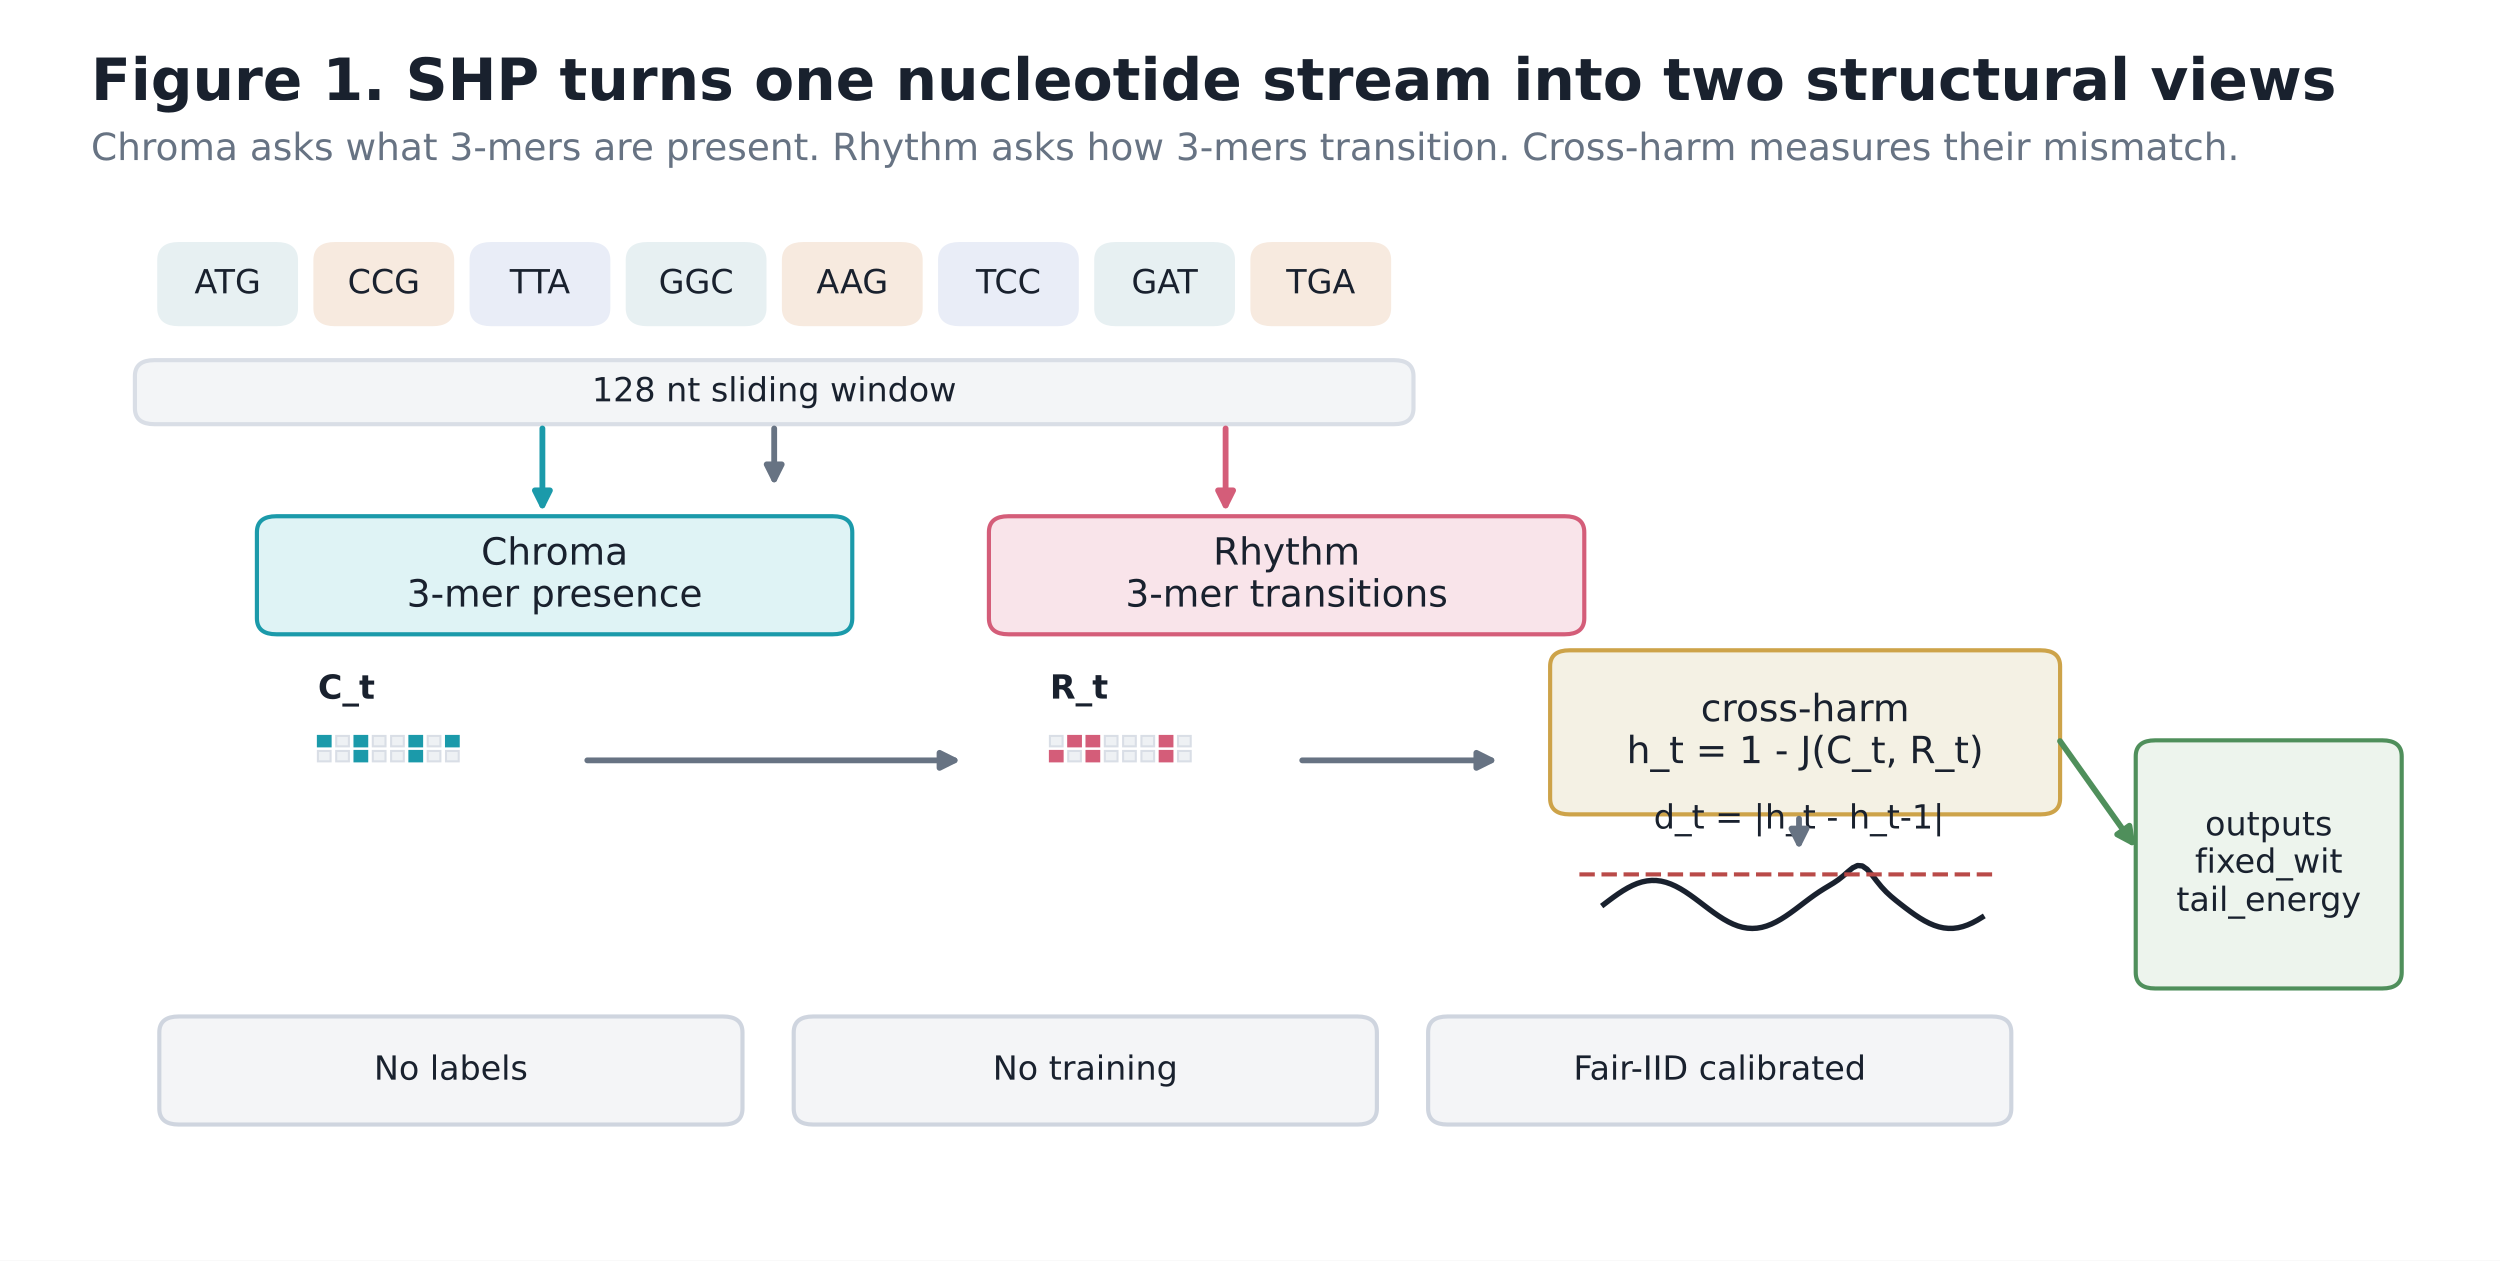
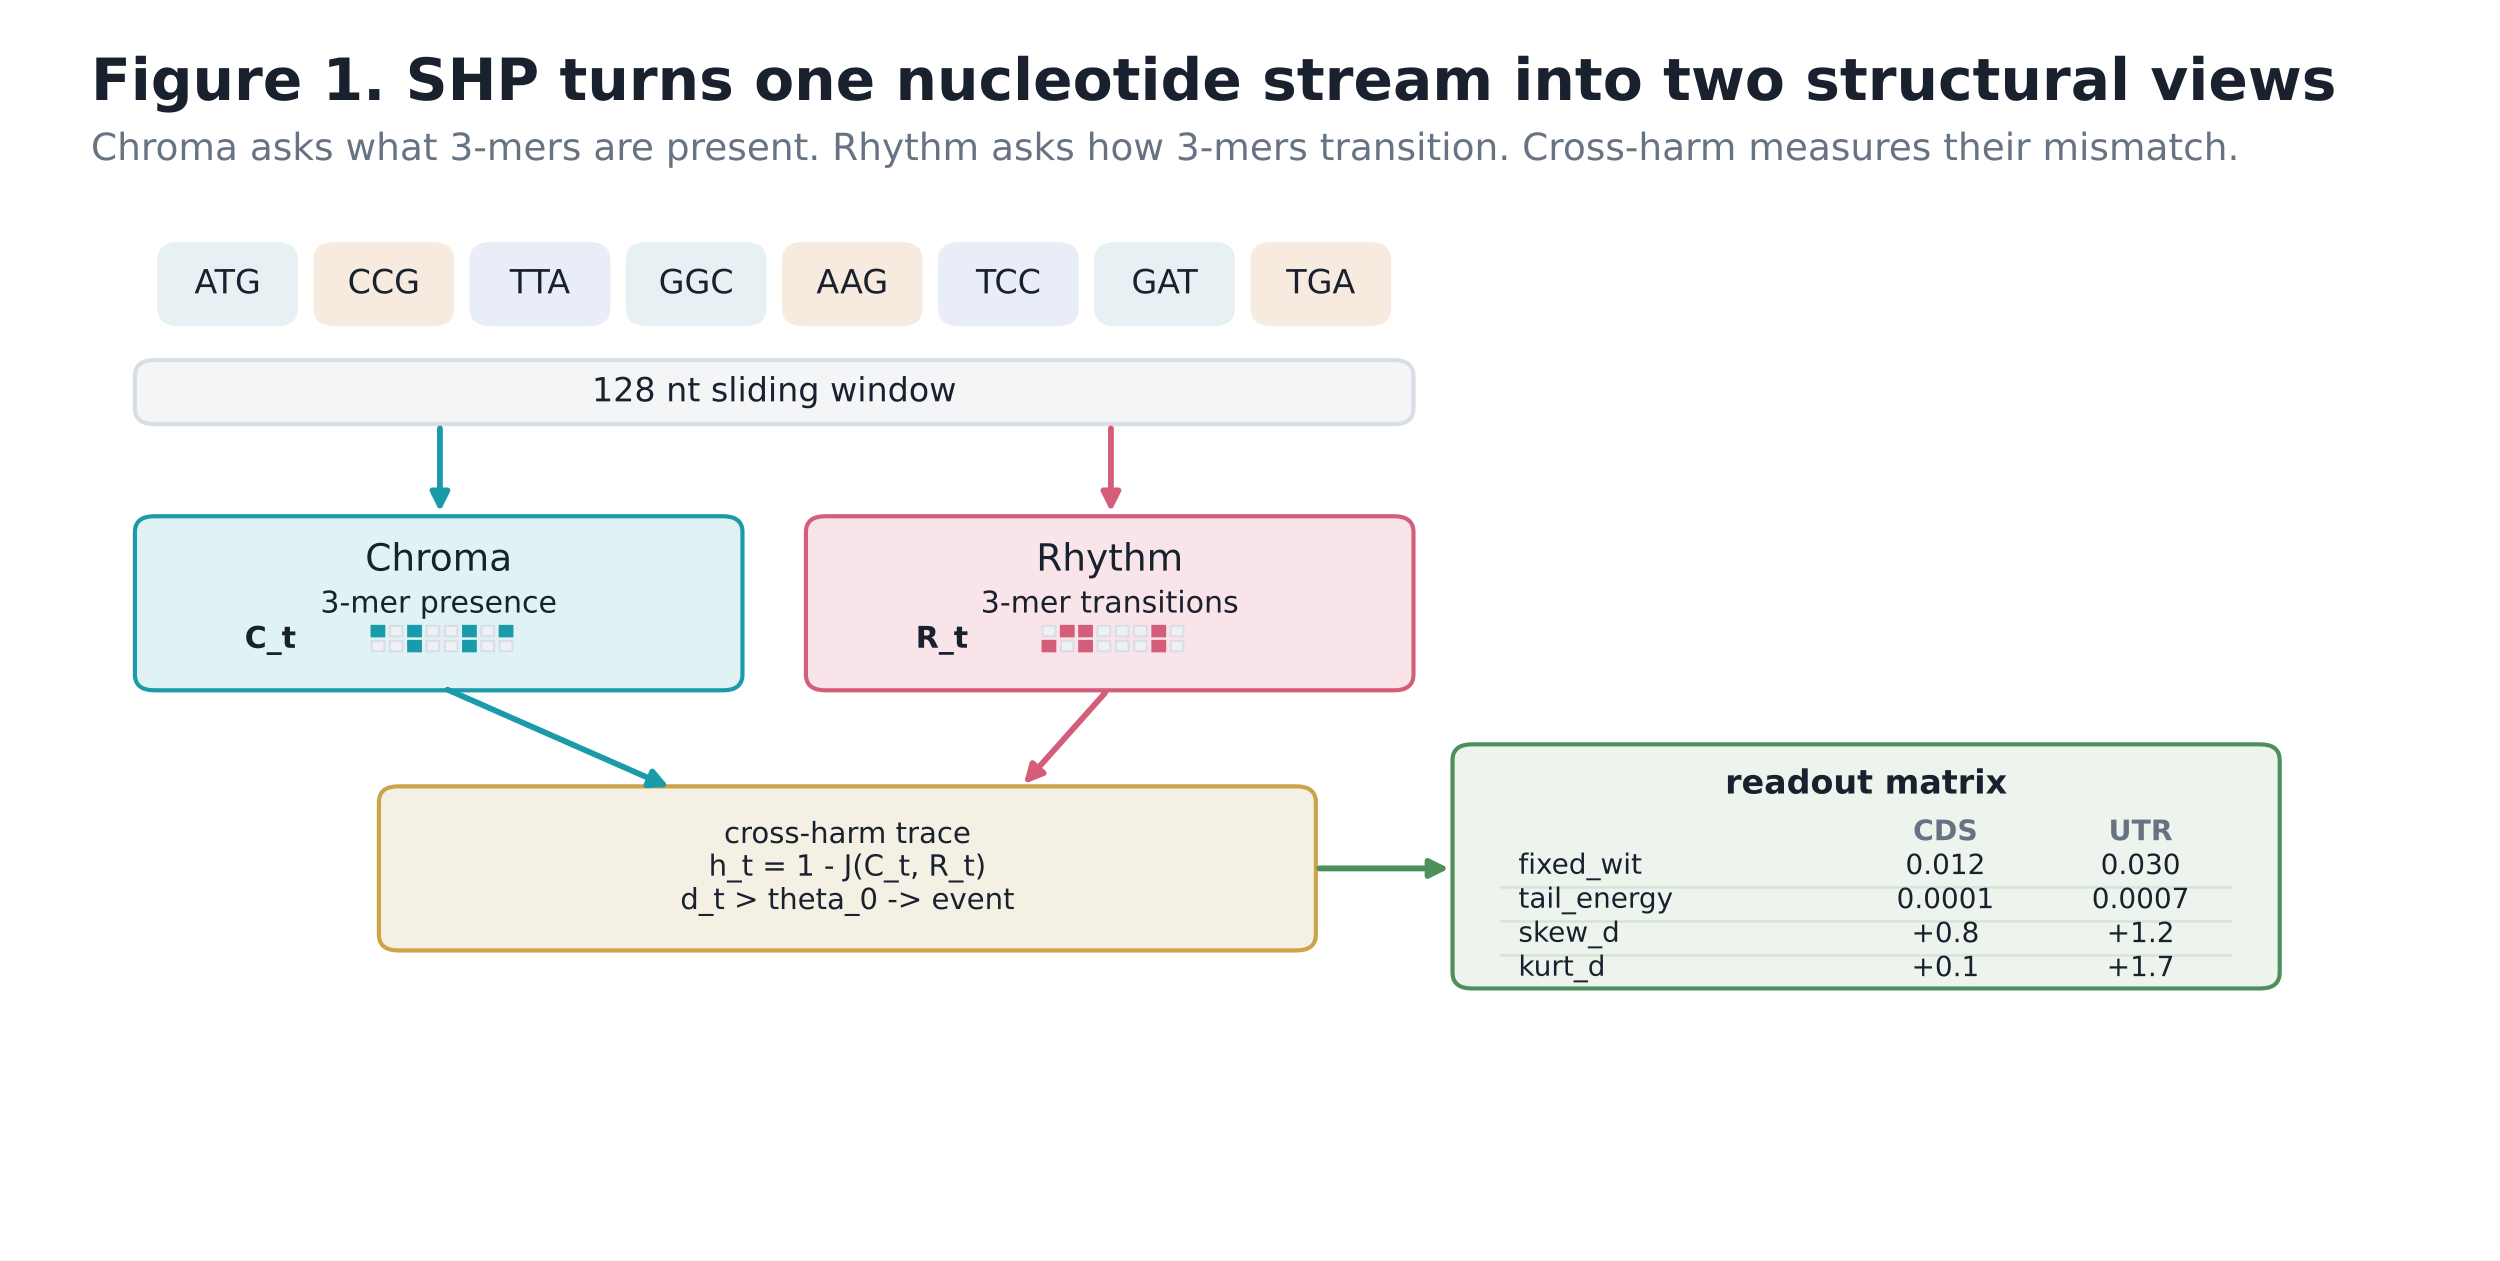
<svg xmlns="http://www.w3.org/2000/svg" width="600.3pt" height="302.688pt" viewBox="0 0 600.3 302.688" version="1.1">
  <defs>
    <style type="text/css">*{stroke-linejoin: round; stroke-linecap: butt}</style>
  </defs>
  <g id="figure_1">
    <g id="patch_1">
      <path d="M 0 302.688  L 600.3 302.688  L 600.3 0  L 0 0  z " style="fill: #ffffff" />
    </g>
    <g id="axes_1">
      <g id="patch_2">
-         <path d="M 42.94 77.831  L 66.376 77.831  Q 71.063 77.831 71.063 73.987  L 71.063 62.455  Q 71.063 58.611 66.376 58.611  L 42.94 58.611  Q 38.253 58.611 38.253 62.455  L 38.253 73.987  Q 38.253 77.831 42.94 77.831  z " clip-path="url(#pb47d6bf48b)" style="fill: #e7f0f2; stroke: #e7f0f2; stroke-linejoin: miter" />
+         <path d="M 42.94 77.831  L 66.376 77.831  Q 71.063 77.831 71.063 73.987  L 71.063 62.455  Q 71.063 58.611 66.376 58.611  L 42.94 58.611  Q 38.253 58.611 38.253 62.455  L 38.253 73.987  Q 38.253 77.831 42.94 77.831  z " clip-path="url(#pf52f605a98)" style="fill: #e7f0f2; stroke: #e7f0f2; stroke-linejoin: miter" />
      </g>
      <g id="patch_3">
-         <path d="M 80.438 77.831  L 103.874 77.831  Q 108.561 77.831 108.561 73.987  L 108.561 62.455  Q 108.561 58.611 103.874 58.611  L 80.438 58.611  Q 75.75 58.611 75.75 62.455  L 75.75 73.987  Q 75.75 77.831 80.438 77.831  z " clip-path="url(#pb47d6bf48b)" style="fill: #f7eadf; stroke: #f7eadf; stroke-linejoin: miter" />
+         <path d="M 80.438 77.831  L 103.874 77.831  Q 108.561 77.831 108.561 73.987  L 108.561 62.455  Q 108.561 58.611 103.874 58.611  L 80.438 58.611  Q 75.75 58.611 75.75 62.455  L 75.75 73.987  Q 75.75 77.831 80.438 77.831  z " clip-path="url(#pf52f605a98)" style="fill: #f7eadf; stroke: #f7eadf; stroke-linejoin: miter" />
      </g>
      <g id="patch_4">
-         <path d="M 117.935 77.831  L 141.371 77.831  Q 146.058 77.831 146.058 73.987  L 146.058 62.455  Q 146.058 58.611 141.371 58.611  L 117.935 58.611  Q 113.248 58.611 113.248 62.455  L 113.248 73.987  Q 113.248 77.831 117.935 77.831  z " clip-path="url(#pb47d6bf48b)" style="fill: #e9edf7; stroke: #e9edf7; stroke-linejoin: miter" />
+         <path d="M 117.935 77.831  L 141.371 77.831  Q 146.058 77.831 146.058 73.987  L 146.058 62.455  Q 146.058 58.611 141.371 58.611  L 117.935 58.611  Q 113.248 58.611 113.248 62.455  L 113.248 73.987  Q 113.248 77.831 117.935 77.831  z " clip-path="url(#pf52f605a98)" style="fill: #e9edf7; stroke: #e9edf7; stroke-linejoin: miter" />
      </g>
      <g id="patch_5">
-         <path d="M 155.433 77.831  L 178.869 77.831  Q 183.556 77.831 183.556 73.987  L 183.556 62.455  Q 183.556 58.611 178.869 58.611  L 155.433 58.611  Q 150.745 58.611 150.745 62.455  L 150.745 73.987  Q 150.745 77.831 155.433 77.831  z " clip-path="url(#pb47d6bf48b)" style="fill: #e7f0f2; stroke: #e7f0f2; stroke-linejoin: miter" />
+         <path d="M 155.433 77.831  L 178.869 77.831  Q 183.556 77.831 183.556 73.987  L 183.556 62.455  Q 183.556 58.611 178.869 58.611  L 155.433 58.611  Q 150.745 58.611 150.745 62.455  L 150.745 73.987  Q 150.745 77.831 155.433 77.831  z " clip-path="url(#pf52f605a98)" style="fill: #e7f0f2; stroke: #e7f0f2; stroke-linejoin: miter" />
      </g>
      <g id="patch_6">
-         <path d="M 192.93 77.831  L 216.366 77.831  Q 221.054 77.831 221.054 73.987  L 221.054 62.455  Q 221.054 58.611 216.366 58.611  L 192.93 58.611  Q 188.243 58.611 188.243 62.455  L 188.243 73.987  Q 188.243 77.831 192.93 77.831  z " clip-path="url(#pb47d6bf48b)" style="fill: #f7eadf; stroke: #f7eadf; stroke-linejoin: miter" />
+         <path d="M 192.93 77.831  L 216.366 77.831  Q 221.054 77.831 221.054 73.987  L 221.054 62.455  Q 221.054 58.611 216.366 58.611  L 192.93 58.611  Q 188.243 58.611 188.243 62.455  L 188.243 73.987  Q 188.243 77.831 192.93 77.831  z " clip-path="url(#pf52f605a98)" style="fill: #f7eadf; stroke: #f7eadf; stroke-linejoin: miter" />
      </g>
      <g id="patch_7">
-         <path d="M 230.428 77.831  L 253.864 77.831  Q 258.551 77.831 258.551 73.987  L 258.551 62.455  Q 258.551 58.611 253.864 58.611  L 230.428 58.611  Q 225.741 58.611 225.741 62.455  L 225.741 73.987  Q 225.741 77.831 230.428 77.831  z " clip-path="url(#pb47d6bf48b)" style="fill: #e9edf7; stroke: #e9edf7; stroke-linejoin: miter" />
+         <path d="M 230.428 77.831  L 253.864 77.831  Q 258.551 77.831 258.551 73.987  L 258.551 62.455  Q 258.551 58.611 253.864 58.611  L 230.428 58.611  Q 225.741 58.611 225.741 62.455  L 225.741 73.987  Q 225.741 77.831 230.428 77.831  z " clip-path="url(#pf52f605a98)" style="fill: #e9edf7; stroke: #e9edf7; stroke-linejoin: miter" />
      </g>
      <g id="patch_8">
-         <path d="M 267.925 77.831  L 291.361 77.831  Q 296.049 77.831 296.049 73.987  L 296.049 62.455  Q 296.049 58.611 291.361 58.611  L 267.925 58.611  Q 263.238 58.611 263.238 62.455  L 263.238 73.987  Q 263.238 77.831 267.925 77.831  z " clip-path="url(#pb47d6bf48b)" style="fill: #e7f0f2; stroke: #e7f0f2; stroke-linejoin: miter" />
+         <path d="M 267.925 77.831  L 291.361 77.831  Q 296.049 77.831 296.049 73.987  L 296.049 62.455  Q 296.049 58.611 291.361 58.611  L 267.925 58.611  Q 263.238 58.611 263.238 62.455  L 263.238 73.987  Q 263.238 77.831 267.925 77.831  z " clip-path="url(#pf52f605a98)" style="fill: #e7f0f2; stroke: #e7f0f2; stroke-linejoin: miter" />
      </g>
      <g id="patch_9">
-         <path d="M 305.423 77.831  L 328.859 77.831  Q 333.546 77.831 333.546 73.987  L 333.546 62.455  Q 333.546 58.611 328.859 58.611  L 305.423 58.611  Q 300.736 58.611 300.736 62.455  L 300.736 73.987  Q 300.736 77.831 305.423 77.831  z " clip-path="url(#pb47d6bf48b)" style="fill: #f7eadf; stroke: #f7eadf; stroke-linejoin: miter" />
+         <path d="M 305.423 77.831  L 328.859 77.831  Q 333.546 77.831 333.546 73.987  L 333.546 62.455  Q 333.546 58.611 328.859 58.611  L 305.423 58.611  Q 300.736 58.611 300.736 62.455  L 300.736 73.987  Q 300.736 77.831 305.423 77.831  z " clip-path="url(#pf52f605a98)" style="fill: #f7eadf; stroke: #f7eadf; stroke-linejoin: miter" />
      </g>
      <g id="patch_10">
-         <path d="M 37.081 101.855  L 334.718 101.855  Q 339.405 101.855 339.405 98.011  L 339.405 90.323  Q 339.405 86.479 334.718 86.479  L 37.081 86.479  Q 32.394 86.479 32.394 90.323  L 32.394 98.011  Q 32.394 101.855 37.081 101.855  z " clip-path="url(#pb47d6bf48b)" style="fill: #f3f5f7; stroke: #d9dee6; stroke-linejoin: miter" />
+         <path d="M 37.081 101.855  L 334.718 101.855  Q 339.405 101.855 339.405 98.011  L 339.405 90.323  Q 339.405 86.479 334.718 86.479  L 37.081 86.479  Q 32.394 86.479 32.394 90.323  L 32.394 98.011  Q 32.394 101.855 37.081 101.855  z " clip-path="url(#pf52f605a98)" style="fill: #f3f5f7; stroke: #d9dee6; stroke-linejoin: miter" />
      </g>
      <g id="patch_11">
-         <path d="M 66.376 152.305  L 199.961 152.305  Q 204.648 152.305 204.648 148.461  L 204.648 127.8  Q 204.648 123.957 199.961 123.957  L 66.376 123.957  Q 61.689 123.957 61.689 127.8  L 61.689 148.461  Q 61.689 152.305 66.376 152.305  z " clip-path="url(#pb47d6bf48b)" style="fill: #dff3f5; stroke: #1b9aaa; stroke-linejoin: miter" />
+         <path d="M 37.081 165.758  L 173.596 165.758  Q 178.283 165.758 178.283 161.915  L 178.283 127.8  Q 178.283 123.957 173.596 123.957  L 37.081 123.957  Q 32.394 123.957 32.394 127.8  L 32.394 161.915  Q 32.394 165.758 37.081 165.758  z " clip-path="url(#pf52f605a98)" style="fill: #dff3f5; stroke: #1b9aaa; stroke-linejoin: miter" />
      </g>
      <g id="patch_12">
-         <path d="M 242.146 152.305  L 375.731 152.305  Q 380.418 152.305 380.418 148.461  L 380.418 127.8  Q 380.418 123.957 375.731 123.957  L 242.146 123.957  Q 237.459 123.957 237.459 127.8  L 237.459 148.461  Q 237.459 152.305 242.146 152.305  z " clip-path="url(#pb47d6bf48b)" style="fill: #f9e4ea; stroke: #d45d79; stroke-linejoin: miter" />
+         <path d="M 89.226 152.785  L 92.273 152.785  L 92.273 150.287  L 89.226 150.287  z " clip-path="url(#pf52f605a98)" style="fill: #1b9aaa; stroke: #1b9aaa; stroke-width: 0.5; stroke-linejoin: miter" />
      </g>
      <g id="patch_13">
-         <path d="M 76.336 179.212  L 79.383 179.212  L 79.383 176.713  L 76.336 176.713  z " clip-path="url(#pb47d6bf48b)" style="fill: #1b9aaa; stroke: #1b9aaa; stroke-width: 0.5; stroke-linejoin: miter" />
+         <path d="M 93.62 152.785  L 96.667 152.785  L 96.667 150.287  L 93.62 150.287  z " clip-path="url(#pf52f605a98)" style="fill: #eef1f4; stroke: #d9dee6; stroke-width: 0.5; stroke-linejoin: miter" />
      </g>
      <g id="patch_14">
-         <path d="M 80.73 179.212  L 83.777 179.212  L 83.777 176.713  L 80.73 176.713  z " clip-path="url(#pb47d6bf48b)" style="fill: #eef1f4; stroke: #d9dee6; stroke-width: 0.5; stroke-linejoin: miter" />
+         <path d="M 98.014 152.785  L 101.061 152.785  L 101.061 150.287  L 98.014 150.287  z " clip-path="url(#pf52f605a98)" style="fill: #1b9aaa; stroke: #1b9aaa; stroke-width: 0.5; stroke-linejoin: miter" />
      </g>
      <g id="patch_15">
-         <path d="M 85.125 179.212  L 88.171 179.212  L 88.171 176.713  L 85.125 176.713  z " clip-path="url(#pb47d6bf48b)" style="fill: #1b9aaa; stroke: #1b9aaa; stroke-width: 0.5; stroke-linejoin: miter" />
+         <path d="M 102.409 152.785  L 105.455 152.785  L 105.455 150.287  L 102.409 150.287  z " clip-path="url(#pf52f605a98)" style="fill: #eef1f4; stroke: #d9dee6; stroke-width: 0.5; stroke-linejoin: miter" />
      </g>
      <g id="patch_16">
-         <path d="M 89.519 179.212  L 92.566 179.212  L 92.566 176.713  L 89.519 176.713  z " clip-path="url(#pb47d6bf48b)" style="fill: #eef1f4; stroke: #d9dee6; stroke-width: 0.5; stroke-linejoin: miter" />
+         <path d="M 106.803 152.785  L 109.85 152.785  L 109.85 150.287  L 106.803 150.287  z " clip-path="url(#pf52f605a98)" style="fill: #eef1f4; stroke: #d9dee6; stroke-width: 0.5; stroke-linejoin: miter" />
      </g>
      <g id="patch_17">
-         <path d="M 93.913 179.212  L 96.96 179.212  L 96.96 176.713  L 93.913 176.713  z " clip-path="url(#pb47d6bf48b)" style="fill: #eef1f4; stroke: #d9dee6; stroke-width: 0.5; stroke-linejoin: miter" />
+         <path d="M 111.197 152.785  L 114.244 152.785  L 114.244 150.287  L 111.197 150.287  z " clip-path="url(#pf52f605a98)" style="fill: #1b9aaa; stroke: #1b9aaa; stroke-width: 0.5; stroke-linejoin: miter" />
      </g>
      <g id="patch_18">
-         <path d="M 98.307 179.212  L 101.354 179.212  L 101.354 176.713  L 98.307 176.713  z " clip-path="url(#pb47d6bf48b)" style="fill: #1b9aaa; stroke: #1b9aaa; stroke-width: 0.5; stroke-linejoin: miter" />
+         <path d="M 115.591 152.785  L 118.638 152.785  L 118.638 150.287  L 115.591 150.287  z " clip-path="url(#pf52f605a98)" style="fill: #eef1f4; stroke: #d9dee6; stroke-width: 0.5; stroke-linejoin: miter" />
      </g>
      <g id="patch_19">
-         <path d="M 102.702 179.212  L 105.748 179.212  L 105.748 176.713  L 102.702 176.713  z " clip-path="url(#pb47d6bf48b)" style="fill: #eef1f4; stroke: #d9dee6; stroke-width: 0.5; stroke-linejoin: miter" />
+         <path d="M 119.986 152.785  L 123.032 152.785  L 123.032 150.287  L 119.986 150.287  z " clip-path="url(#pf52f605a98)" style="fill: #1b9aaa; stroke: #1b9aaa; stroke-width: 0.5; stroke-linejoin: miter" />
      </g>
      <g id="patch_20">
-         <path d="M 107.096 179.212  L 110.143 179.212  L 110.143 176.713  L 107.096 176.713  z " clip-path="url(#pb47d6bf48b)" style="fill: #1b9aaa; stroke: #1b9aaa; stroke-width: 0.5; stroke-linejoin: miter" />
+         <path d="M 89.226 156.389  L 92.273 156.389  L 92.273 153.891  L 89.226 153.891  z " clip-path="url(#pf52f605a98)" style="fill: #eef1f4; stroke: #d9dee6; stroke-width: 0.5; stroke-linejoin: miter" />
      </g>
      <g id="patch_21">
-         <path d="M 76.336 182.815  L 79.383 182.815  L 79.383 180.317  L 76.336 180.317  z " clip-path="url(#pb47d6bf48b)" style="fill: #eef1f4; stroke: #d9dee6; stroke-width: 0.5; stroke-linejoin: miter" />
+         <path d="M 93.62 156.389  L 96.667 156.389  L 96.667 153.891  L 93.62 153.891  z " clip-path="url(#pf52f605a98)" style="fill: #eef1f4; stroke: #d9dee6; stroke-width: 0.5; stroke-linejoin: miter" />
      </g>
      <g id="patch_22">
-         <path d="M 80.73 182.815  L 83.777 182.815  L 83.777 180.317  L 80.73 180.317  z " clip-path="url(#pb47d6bf48b)" style="fill: #eef1f4; stroke: #d9dee6; stroke-width: 0.5; stroke-linejoin: miter" />
+         <path d="M 98.014 156.389  L 101.061 156.389  L 101.061 153.891  L 98.014 153.891  z " clip-path="url(#pf52f605a98)" style="fill: #1b9aaa; stroke: #1b9aaa; stroke-width: 0.5; stroke-linejoin: miter" />
      </g>
      <g id="patch_23">
-         <path d="M 85.125 182.815  L 88.171 182.815  L 88.171 180.317  L 85.125 180.317  z " clip-path="url(#pb47d6bf48b)" style="fill: #1b9aaa; stroke: #1b9aaa; stroke-width: 0.5; stroke-linejoin: miter" />
+         <path d="M 102.409 156.389  L 105.455 156.389  L 105.455 153.891  L 102.409 153.891  z " clip-path="url(#pf52f605a98)" style="fill: #eef1f4; stroke: #d9dee6; stroke-width: 0.5; stroke-linejoin: miter" />
      </g>
      <g id="patch_24">
-         <path d="M 89.519 182.815  L 92.566 182.815  L 92.566 180.317  L 89.519 180.317  z " clip-path="url(#pb47d6bf48b)" style="fill: #eef1f4; stroke: #d9dee6; stroke-width: 0.5; stroke-linejoin: miter" />
+         <path d="M 106.803 156.389  L 109.85 156.389  L 109.85 153.891  L 106.803 153.891  z " clip-path="url(#pf52f605a98)" style="fill: #eef1f4; stroke: #d9dee6; stroke-width: 0.5; stroke-linejoin: miter" />
      </g>
      <g id="patch_25">
-         <path d="M 93.913 182.815  L 96.96 182.815  L 96.96 180.317  L 93.913 180.317  z " clip-path="url(#pb47d6bf48b)" style="fill: #eef1f4; stroke: #d9dee6; stroke-width: 0.5; stroke-linejoin: miter" />
+         <path d="M 111.197 156.389  L 114.244 156.389  L 114.244 153.891  L 111.197 153.891  z " clip-path="url(#pf52f605a98)" style="fill: #1b9aaa; stroke: #1b9aaa; stroke-width: 0.5; stroke-linejoin: miter" />
      </g>
      <g id="patch_26">
-         <path d="M 98.307 182.815  L 101.354 182.815  L 101.354 180.317  L 98.307 180.317  z " clip-path="url(#pb47d6bf48b)" style="fill: #1b9aaa; stroke: #1b9aaa; stroke-width: 0.5; stroke-linejoin: miter" />
+         <path d="M 115.591 156.389  L 118.638 156.389  L 118.638 153.891  L 115.591 153.891  z " clip-path="url(#pf52f605a98)" style="fill: #eef1f4; stroke: #d9dee6; stroke-width: 0.5; stroke-linejoin: miter" />
      </g>
      <g id="patch_27">
-         <path d="M 102.702 182.815  L 105.748 182.815  L 105.748 180.317  L 102.702 180.317  z " clip-path="url(#pb47d6bf48b)" style="fill: #eef1f4; stroke: #d9dee6; stroke-width: 0.5; stroke-linejoin: miter" />
+         <path d="M 119.986 156.389  L 123.032 156.389  L 123.032 153.891  L 119.986 153.891  z " clip-path="url(#pf52f605a98)" style="fill: #eef1f4; stroke: #d9dee6; stroke-width: 0.5; stroke-linejoin: miter" />
      </g>
      <g id="patch_28">
-         <path d="M 107.096 182.815  L 110.143 182.815  L 110.143 180.317  L 107.096 180.317  z " clip-path="url(#pb47d6bf48b)" style="fill: #eef1f4; stroke: #d9dee6; stroke-width: 0.5; stroke-linejoin: miter" />
+         <path d="M 198.203 165.758  L 334.718 165.758  Q 339.405 165.758 339.405 161.915  L 339.405 127.8  Q 339.405 123.957 334.718 123.957  L 198.203 123.957  Q 193.516 123.957 193.516 127.8  L 193.516 161.915  Q 193.516 165.758 198.203 165.758  z " clip-path="url(#pf52f605a98)" style="fill: #f9e4ea; stroke: #d45d79; stroke-linejoin: miter" />
      </g>
      <g id="patch_29">
-         <path d="M 252.106 179.212  L 255.153 179.212  L 255.153 176.713  L 252.106 176.713  z " clip-path="url(#pb47d6bf48b)" style="fill: #eef1f4; stroke: #d9dee6; stroke-width: 0.5; stroke-linejoin: miter" />
+         <path d="M 250.349 152.785  L 253.395 152.785  L 253.395 150.287  L 250.349 150.287  z " clip-path="url(#pf52f605a98)" style="fill: #eef1f4; stroke: #d9dee6; stroke-width: 0.5; stroke-linejoin: miter" />
      </g>
      <g id="patch_30">
-         <path d="M 256.5 179.212  L 259.547 179.212  L 259.547 176.713  L 256.5 176.713  z " clip-path="url(#pb47d6bf48b)" style="fill: #d45d79; stroke: #d45d79; stroke-width: 0.5; stroke-linejoin: miter" />
+         <path d="M 254.743 152.785  L 257.789 152.785  L 257.789 150.287  L 254.743 150.287  z " clip-path="url(#pf52f605a98)" style="fill: #d45d79; stroke: #d45d79; stroke-width: 0.5; stroke-linejoin: miter" />
      </g>
      <g id="patch_31">
-         <path d="M 260.895 179.212  L 263.941 179.212  L 263.941 176.713  L 260.895 176.713  z " clip-path="url(#pb47d6bf48b)" style="fill: #d45d79; stroke: #d45d79; stroke-width: 0.5; stroke-linejoin: miter" />
+         <path d="M 259.137 152.785  L 262.184 152.785  L 262.184 150.287  L 259.137 150.287  z " clip-path="url(#pf52f605a98)" style="fill: #d45d79; stroke: #d45d79; stroke-width: 0.5; stroke-linejoin: miter" />
      </g>
      <g id="patch_32">
-         <path d="M 265.289 179.212  L 268.336 179.212  L 268.336 176.713  L 265.289 176.713  z " clip-path="url(#pb47d6bf48b)" style="fill: #eef1f4; stroke: #d9dee6; stroke-width: 0.5; stroke-linejoin: miter" />
+         <path d="M 263.531 152.785  L 266.578 152.785  L 266.578 150.287  L 263.531 150.287  z " clip-path="url(#pf52f605a98)" style="fill: #eef1f4; stroke: #d9dee6; stroke-width: 0.5; stroke-linejoin: miter" />
      </g>
      <g id="patch_33">
-         <path d="M 269.683 179.212  L 272.73 179.212  L 272.73 176.713  L 269.683 176.713  z " clip-path="url(#pb47d6bf48b)" style="fill: #eef1f4; stroke: #d9dee6; stroke-width: 0.5; stroke-linejoin: miter" />
+         <path d="M 267.925 152.785  L 270.972 152.785  L 270.972 150.287  L 267.925 150.287  z " clip-path="url(#pf52f605a98)" style="fill: #eef1f4; stroke: #d9dee6; stroke-width: 0.5; stroke-linejoin: miter" />
      </g>
      <g id="patch_34">
-         <path d="M 274.077 179.212  L 277.124 179.212  L 277.124 176.713  L 274.077 176.713  z " clip-path="url(#pb47d6bf48b)" style="fill: #eef1f4; stroke: #d9dee6; stroke-width: 0.5; stroke-linejoin: miter" />
+         <path d="M 272.32 152.785  L 275.366 152.785  L 275.366 150.287  L 272.32 150.287  z " clip-path="url(#pf52f605a98)" style="fill: #eef1f4; stroke: #d9dee6; stroke-width: 0.5; stroke-linejoin: miter" />
      </g>
      <g id="patch_35">
-         <path d="M 278.472 179.212  L 281.518 179.212  L 281.518 176.713  L 278.472 176.713  z " clip-path="url(#pb47d6bf48b)" style="fill: #d45d79; stroke: #d45d79; stroke-width: 0.5; stroke-linejoin: miter" />
+         <path d="M 276.714 152.785  L 279.761 152.785  L 279.761 150.287  L 276.714 150.287  z " clip-path="url(#pf52f605a98)" style="fill: #d45d79; stroke: #d45d79; stroke-width: 0.5; stroke-linejoin: miter" />
      </g>
      <g id="patch_36">
-         <path d="M 282.866 179.212  L 285.913 179.212  L 285.913 176.713  L 282.866 176.713  z " clip-path="url(#pb47d6bf48b)" style="fill: #eef1f4; stroke: #d9dee6; stroke-width: 0.5; stroke-linejoin: miter" />
+         <path d="M 281.108 152.785  L 284.155 152.785  L 284.155 150.287  L 281.108 150.287  z " clip-path="url(#pf52f605a98)" style="fill: #eef1f4; stroke: #d9dee6; stroke-width: 0.5; stroke-linejoin: miter" />
      </g>
      <g id="patch_37">
-         <path d="M 252.106 182.815  L 255.153 182.815  L 255.153 180.317  L 252.106 180.317  z " clip-path="url(#pb47d6bf48b)" style="fill: #d45d79; stroke: #d45d79; stroke-width: 0.5; stroke-linejoin: miter" />
+         <path d="M 250.349 156.389  L 253.395 156.389  L 253.395 153.891  L 250.349 153.891  z " clip-path="url(#pf52f605a98)" style="fill: #d45d79; stroke: #d45d79; stroke-width: 0.5; stroke-linejoin: miter" />
      </g>
      <g id="patch_38">
-         <path d="M 256.5 182.815  L 259.547 182.815  L 259.547 180.317  L 256.5 180.317  z " clip-path="url(#pb47d6bf48b)" style="fill: #eef1f4; stroke: #d9dee6; stroke-width: 0.5; stroke-linejoin: miter" />
+         <path d="M 254.743 156.389  L 257.789 156.389  L 257.789 153.891  L 254.743 153.891  z " clip-path="url(#pf52f605a98)" style="fill: #eef1f4; stroke: #d9dee6; stroke-width: 0.5; stroke-linejoin: miter" />
      </g>
      <g id="patch_39">
-         <path d="M 260.895 182.815  L 263.941 182.815  L 263.941 180.317  L 260.895 180.317  z " clip-path="url(#pb47d6bf48b)" style="fill: #d45d79; stroke: #d45d79; stroke-width: 0.5; stroke-linejoin: miter" />
+         <path d="M 259.137 156.389  L 262.184 156.389  L 262.184 153.891  L 259.137 153.891  z " clip-path="url(#pf52f605a98)" style="fill: #d45d79; stroke: #d45d79; stroke-width: 0.5; stroke-linejoin: miter" />
      </g>
      <g id="patch_40">
-         <path d="M 265.289 182.815  L 268.336 182.815  L 268.336 180.317  L 265.289 180.317  z " clip-path="url(#pb47d6bf48b)" style="fill: #eef1f4; stroke: #d9dee6; stroke-width: 0.5; stroke-linejoin: miter" />
+         <path d="M 263.531 156.389  L 266.578 156.389  L 266.578 153.891  L 263.531 153.891  z " clip-path="url(#pf52f605a98)" style="fill: #eef1f4; stroke: #d9dee6; stroke-width: 0.5; stroke-linejoin: miter" />
      </g>
      <g id="patch_41">
-         <path d="M 269.683 182.815  L 272.73 182.815  L 272.73 180.317  L 269.683 180.317  z " clip-path="url(#pb47d6bf48b)" style="fill: #eef1f4; stroke: #d9dee6; stroke-width: 0.5; stroke-linejoin: miter" />
+         <path d="M 267.925 156.389  L 270.972 156.389  L 270.972 153.891  L 267.925 153.891  z " clip-path="url(#pf52f605a98)" style="fill: #eef1f4; stroke: #d9dee6; stroke-width: 0.5; stroke-linejoin: miter" />
      </g>
      <g id="patch_42">
-         <path d="M 274.077 182.815  L 277.124 182.815  L 277.124 180.317  L 274.077 180.317  z " clip-path="url(#pb47d6bf48b)" style="fill: #eef1f4; stroke: #d9dee6; stroke-width: 0.5; stroke-linejoin: miter" />
+         <path d="M 272.32 156.389  L 275.366 156.389  L 275.366 153.891  L 272.32 153.891  z " clip-path="url(#pf52f605a98)" style="fill: #eef1f4; stroke: #d9dee6; stroke-width: 0.5; stroke-linejoin: miter" />
      </g>
      <g id="patch_43">
-         <path d="M 278.472 182.815  L 281.518 182.815  L 281.518 180.317  L 278.472 180.317  z " clip-path="url(#pb47d6bf48b)" style="fill: #d45d79; stroke: #d45d79; stroke-width: 0.5; stroke-linejoin: miter" />
+         <path d="M 276.714 156.389  L 279.761 156.389  L 279.761 153.891  L 276.714 153.891  z " clip-path="url(#pf52f605a98)" style="fill: #d45d79; stroke: #d45d79; stroke-width: 0.5; stroke-linejoin: miter" />
      </g>
      <g id="patch_44">
-         <path d="M 282.866 182.815  L 285.913 182.815  L 285.913 180.317  L 282.866 180.317  z " clip-path="url(#pb47d6bf48b)" style="fill: #eef1f4; stroke: #d9dee6; stroke-width: 0.5; stroke-linejoin: miter" />
+         <path d="M 281.108 156.389  L 284.155 156.389  L 284.155 153.891  L 281.108 153.891  z " clip-path="url(#pf52f605a98)" style="fill: #eef1f4; stroke: #d9dee6; stroke-width: 0.5; stroke-linejoin: miter" />
      </g>
      <g id="patch_45">
-         <path d="M 376.903 195.548  L 489.982 195.548  Q 494.669 195.548 494.669 191.704  L 494.669 159.993  Q 494.669 156.149 489.982 156.149  L 376.903 156.149  Q 372.216 156.149 372.216 159.993  L 372.216 191.704  Q 372.216 195.548 376.903 195.548  z " clip-path="url(#pb47d6bf48b)" style="fill: #f4f1e4; stroke: #cda349; stroke-linejoin: miter" />
+         <path d="M 95.671 228.221  L 311.282 228.221  Q 315.969 228.221 315.969 224.377  L 315.969 192.665  Q 315.969 188.821 311.282 188.821  L 95.671 188.821  Q 90.984 188.821 90.984 192.665  L 90.984 224.377  Q 90.984 228.221 95.671 228.221  z " clip-path="url(#pf52f605a98)" style="fill: #f4f1e4; stroke: #cda349; stroke-linejoin: miter" />
      </g>
      <g id="patch_46">
-         <path d="M 517.519 237.35  L 572.008 237.35  Q 576.695 237.35 576.695 233.506  L 576.695 181.614  Q 576.695 177.77 572.008 177.77  L 517.519 177.77  Q 512.832 177.77 512.832 181.614  L 512.832 233.506  Q 512.832 237.35 517.519 237.35  z " clip-path="url(#pb47d6bf48b)" style="fill: #edf4ed; stroke: #4f8f5b; stroke-linejoin: miter" />
-       </g>
-       <g id="patch_47">
-         <path d="M 42.94 270.023  L 173.596 270.023  Q 178.283 270.023 178.283 266.179  L 178.283 247.92  Q 178.283 244.077 173.596 244.077  L 42.94 244.077  Q 38.253 244.077 38.253 247.92  L 38.253 266.179  Q 38.253 270.023 42.94 270.023  z " clip-path="url(#pb47d6bf48b)" style="fill: #f4f5f7; stroke: #cfd5df; stroke-linejoin: miter" />
-       </g>
-       <g id="patch_48">
-         <path d="M 195.274 270.023  L 325.93 270.023  Q 330.617 270.023 330.617 266.179  L 330.617 247.92  Q 330.617 244.077 325.93 244.077  L 195.274 244.077  Q 190.587 244.077 190.587 247.92  L 190.587 266.179  Q 190.587 270.023 195.274 270.023  z " clip-path="url(#pb47d6bf48b)" style="fill: #f4f5f7; stroke: #cfd5df; stroke-linejoin: miter" />
-       </g>
-       <g id="patch_49">
-         <path d="M 347.608 270.023  L 478.264 270.023  Q 482.951 270.023 482.951 266.179  L 482.951 247.92  Q 482.951 244.077 478.264 244.077  L 347.608 244.077  Q 342.921 244.077 342.921 247.92  L 342.921 266.179  Q 342.921 270.023 347.608 270.023  z " clip-path="url(#pb47d6bf48b)" style="fill: #f4f5f7; stroke: #cfd5df; stroke-linejoin: miter" />
+         <path d="M 353.467 237.35  L 542.713 237.35  Q 547.4 237.35 547.4 233.506  L 547.4 182.575  Q 547.4 178.731 542.713 178.731  L 353.467 178.731  Q 348.78 178.731 348.78 182.575  L 348.78 233.506  Q 348.78 237.35 353.467 237.35  z " clip-path="url(#pf52f605a98)" style="fill: #edf4ed; stroke: #4f8f5b; stroke-linejoin: miter" />
      </g>
      <g id="line2d_1">
-         <path d="M 385.106 217.17  L 386.255 216.297  L 387.405 215.445  L 388.554 214.632  L 389.704 213.878  L 390.853 213.2  L 392.003 212.613  L 393.152 212.131  L 394.302 211.765  L 395.451 211.523  L 396.601 211.412  L 397.751 211.433  L 398.9 211.586  L 400.05 211.868  L 401.199 212.272  L 402.349 212.789  L 403.498 213.406  L 404.648 214.11  L 405.797 214.885  L 406.947 215.712  L 408.097 216.573  L 409.246 217.448  L 410.396 218.316  L 411.545 219.158  L 412.695 219.954  L 413.844 220.686  L 414.994 221.337  L 416.143 221.892  L 417.293 222.338  L 418.442 222.665  L 419.592 222.866  L 420.742 222.935  L 421.891 222.872  L 423.041 222.678  L 424.19 222.356  L 425.34 221.915  L 426.489 221.365  L 427.639 220.718  L 428.788 219.99  L 429.938 219.196  L 431.088 218.356  L 432.237 217.489  L 433.387 216.614  L 434.536 215.752  L 435.686 214.921  L 436.835 214.136  L 437.985 213.405  L 439.134 212.712  L 440.284 212.014  L 441.433 211.239  L 442.583 210.328  L 443.733 209.312  L 444.882 208.377  L 446.032 207.828  L 447.181 207.931  L 448.331 208.74  L 449.48 210.053  L 450.63 211.547  L 451.779 212.959  L 452.929 214.184  L 454.079 215.243  L 455.228 216.202  L 456.378 217.113  L 457.527 217.998  L 458.677 218.855  L 459.826 219.67  L 460.976 220.428  L 462.125 221.11  L 463.275 221.702  L 464.424 222.189  L 465.574 222.56  L 466.724 222.808  L 467.873 222.926  L 469.023 222.911  L 470.172 222.763  L 471.322 222.487  L 472.471 222.089  L 473.621 221.577  L 474.77 220.964  L 475.92 220.264  " clip-path="url(#pb47d6bf48b)" style="fill: none; stroke: #19212e; stroke-width: 1.3; stroke-linecap: square" />
+         <path d="M 360.498 213.086  L 535.682 213.086  " clip-path="url(#pf52f605a98)" style="fill: none; stroke: #d7e3d8; stroke-width: 0.6; stroke-linecap: square" />
      </g>
      <g id="line2d_2">
-         <path d="M 379.247 209.963  L 478.849 209.963  " clip-path="url(#pb47d6bf48b)" style="fill: none; stroke-dasharray: 3.7,1.6; stroke-dashoffset: 0; stroke: #b94a48" />
+         <path d="M 360.498 221.254  L 535.682 221.254  " clip-path="url(#pf52f605a98)" style="fill: none; stroke: #d7e3d8; stroke-width: 0.6; stroke-linecap: square" />
+       </g>
+       <g id="line2d_3">
+         <path d="M 360.498 229.422  L 535.682 229.422  " clip-path="url(#pf52f605a98)" style="fill: none; stroke: #d7e3d8; stroke-width: 0.6; stroke-linecap: square" />
      </g>
      <g id="text_1">
        <text style="font-weight: 700; font-size: 14px; font-family: 'DejaVu Sans'; text-anchor: start; fill: #19212e" x="21.848" y="24.017" transform="rotate(-0 21.8475 24.0168)">Figure 1. SHP turns one nucleotide stream into two structural views</text>
      </g>
      <g id="text_2">
        <text style="font-size: 9px; font-family: 'DejaVu Sans'; text-anchor: start; fill: #677383" x="21.848" y="38.431" transform="rotate(-0 21.8475 38.4312)">Chroma asks what 3-mers are present. Rhythm asks how 3-mers transition. Cross-harm measures their mismatch.</text>
      </g>
      <g id="text_3">
        <text style="font-size: 8px; font-family: 'DejaVu Sans'; text-anchor: middle; fill: #19212e" x="54.658" y="70.428" transform="rotate(-0 54.6579 70.42846)">ATG</text>
      </g>
      <g id="text_4">
        <text style="font-size: 8px; font-family: 'DejaVu Sans'; text-anchor: middle; fill: #19212e" x="92.156" y="70.428" transform="rotate(-0 92.1555 70.42846)">CCG</text>
      </g>
      <g id="text_5">
        <text style="font-size: 8px; font-family: 'DejaVu Sans'; text-anchor: middle; fill: #19212e" x="129.653" y="70.428" transform="rotate(-0 129.6531 70.42846)">TTA</text>
      </g>
      <g id="text_6">
        <text style="font-size: 8px; font-family: 'DejaVu Sans'; text-anchor: middle; fill: #19212e" x="167.151" y="70.428" transform="rotate(-0 167.1507 70.42846)">GGC</text>
      </g>
      <g id="text_7">
        <text style="font-size: 8px; font-family: 'DejaVu Sans'; text-anchor: middle; fill: #19212e" x="204.648" y="70.428" transform="rotate(-0 204.6483 70.42846)">AAG</text>
      </g>
      <g id="text_8">
        <text style="font-size: 8px; font-family: 'DejaVu Sans'; text-anchor: middle; fill: #19212e" x="242.146" y="70.428" transform="rotate(-0 242.1459 70.42846)">TCC</text>
      </g>
      <g id="text_9">
        <text style="font-size: 8px; font-family: 'DejaVu Sans'; text-anchor: middle; fill: #19212e" x="279.644" y="70.428" transform="rotate(-0 279.6435 70.42846)">GAT</text>
      </g>
      <g id="text_10">
        <text style="font-size: 8px; font-family: 'DejaVu Sans'; text-anchor: middle; fill: #19212e" x="317.141" y="70.428" transform="rotate(-0 317.1411 70.42846)">TGA</text>
      </g>
      <g id="text_11">
        <text style="font-size: 8px; font-family: 'DejaVu Sans'; text-anchor: middle; fill: #19212e" x="185.899" y="96.374" transform="rotate(-0 185.8995 96.37438)">128 nt sliding window</text>
      </g>
+       <g id="text_12">
+         <text style="font-size: 9px; font-family: 'DejaVu Sans'; text-anchor: middle; fill: #19212e" x="105.338" y="137.011" transform="rotate(-0 105.3383 137.0106)">Chroma</text>
+       </g>
+       <g id="text_13">
+         <text style="font-size: 7.2px; font-family: 'DejaVu Sans'; text-anchor: middle; fill: #19212e" x="105.338" y="147.085" transform="rotate(-0 105.3383 147.0845)">3-mer presence</text>
+       </g>
+       <g id="text_14">
+         <text style="font-weight: 700; font-size: 7.2px; font-family: 'DejaVu Sans'; text-anchor: start; fill: #19212e" x="58.759" y="155.569" transform="rotate(-0 58.7592 155.5695)">C_t</text>
+       </g>
+       <g id="text_15">
+         <text style="font-size: 9px; font-family: 'DejaVu Sans'; text-anchor: middle; fill: #19212e" x="266.461" y="137.011" transform="rotate(-0 266.4608 137.0106)">Rhythm</text>
+       </g>
+       <g id="text_16">
+         <text style="font-size: 7.2px; font-family: 'DejaVu Sans'; text-anchor: middle; fill: #19212e" x="266.461" y="147.085" transform="rotate(-0 266.4608 147.0845)">3-mer transitions</text>
+       </g>
+       <g id="text_17">
+         <text style="font-weight: 700; font-size: 7.2px; font-family: 'DejaVu Sans'; text-anchor: start; fill: #19212e" x="219.882" y="155.533" transform="rotate(-0 219.8817 155.5329)">R_t</text>
+       </g>
+       <g id="patch_47">
+         <path d="M 105.631 102.891  Q 105.631 112.905 105.631 121.355  " style="fill: none; stroke: #1b9aaa; stroke-width: 1.4; stroke-linecap: round" />
+         <path d="M 107.431 117.755  L 105.631 121.355  L 103.831 117.755  z " style="fill: #1b9aaa; stroke: #1b9aaa; stroke-width: 1.4; stroke-linecap: round" />
+       </g>
+       <g id="patch_48">
+         <path d="M 266.754 102.891  Q 266.754 112.905 266.754 121.355  " style="fill: none; stroke: #d45d79; stroke-width: 1.4; stroke-linecap: round" />
+         <path d="M 268.554 117.755  L 266.754 121.355  L 264.954 117.755  z " style="fill: #d45d79; stroke: #d45d79; stroke-width: 1.4; stroke-linecap: round" />
+       </g>
+       <g id="patch_49">
+         <path d="M 107.459 165.601  Q 134.047 177.29 159.201 188.348  " style="fill: none; stroke: #1b9aaa; stroke-width: 1.4; stroke-linecap: round" />
+         <path d="M 156.63 185.251  L 159.201 188.348  L 155.181 188.547  z " style="fill: #1b9aaa; stroke: #1b9aaa; stroke-width: 1.4; stroke-linecap: round" />
+       </g>
      <g id="patch_50">
-         <path d="M 185.899 102.894  Q 185.899 109.783 185.899 115.107  " style="fill: none; stroke: #677383; stroke-width: 1.4; stroke-linecap: round" />
-         <path d="M 187.7 111.507  L 185.899 115.107  L 184.1 111.507  z " style="fill: #677383; stroke: #677383; stroke-width: 1.4; stroke-linecap: round" />
-       </g>
-       <g id="text_12">
-         <text style="font-size: 9px; font-family: 'DejaVu Sans'; fill: #19212e" transform="translate(115.5313 135.5752)">Chroma</text>
-         <text style="font-size: 9px; font-family: 'DejaVu Sans'; fill: #19212e" transform="translate(97.66702 145.6533)">3-mer presence</text>
-       </g>
-       <g id="text_13">
-         <text style="font-size: 9px; font-family: 'DejaVu Sans'; fill: #19212e" transform="translate(291.2971 135.5752)">Rhythm</text>
-         <text style="font-size: 9px; font-family: 'DejaVu Sans'; fill: #19212e" transform="translate(270.2378 145.6533)">3-mer transitions</text>
+         <path d="M 265.425 166.289  Q 255.623 177.289 246.862 187.12  " style="fill: none; stroke: #d45d79; stroke-width: 1.4; stroke-linecap: round" />
+         <path d="M 250.601 185.629  L 246.862 187.12  L 247.913 183.234  z " style="fill: #d45d79; stroke: #d45d79; stroke-width: 1.4; stroke-linecap: round" />
+       </g>
+       <g id="text_18">
+         <text style="font-size: 7px; font-family: 'DejaVu Sans'; fill: #19212e" transform="translate(173.8452 202.4195)">cross-harm trace</text>
+         <text style="font-size: 7px; font-family: 'DejaVu Sans'; fill: #19212e" transform="translate(170.156 210.258)">h_t = 1 - J(C_t, R_t)</text>
+         <text style="font-size: 7px; font-family: 'DejaVu Sans'; fill: #19212e" transform="translate(163.3479 218.2912)">d_t &gt; theta_0 -&gt; event</text>
+       </g>
+       <g id="text_19">
+         <text style="font-weight: 700; font-size: 8px; font-family: 'DejaVu Sans'; text-anchor: middle; fill: #19212e" x="448.09" y="190.548" transform="rotate(-0 448.0897 190.5485)">readout matrix</text>
+       </g>
+       <g id="text_20">
+         <text style="font-weight: 700; font-size: 6.8px; font-family: 'DejaVu Sans'; text-anchor: middle; fill: #677383" x="467.132" y="201.749" transform="rotate(-0 467.1315 201.7489)">CDS</text>
+       </g>
+       <g id="text_21">
+         <text style="font-weight: 700; font-size: 6.8px; font-family: 'DejaVu Sans'; text-anchor: middle; fill: #677383" x="514.004" y="201.749" transform="rotate(-0 514.0035 201.7489)">UTR</text>
+       </g>
+       <g id="text_22">
+         <text style="font-size: 6.7px; font-family: 'DejaVu Sans'; text-anchor: start; fill: #19212e" x="364.599" y="209.796" transform="rotate(-0 364.599 209.7962)">fixed_wit</text>
+       </g>
+       <g id="text_23">
+         <text style="font-size: 6.7px; font-family: 'DejaVu Sans'; text-anchor: middle; fill: #19212e" x="467.132" y="209.889" transform="rotate(-0 467.1315 209.8894)">0.012</text>
+       </g>
+       <g id="text_24">
+         <text style="font-size: 6.7px; font-family: 'DejaVu Sans'; text-anchor: middle; fill: #19212e" x="514.004" y="209.889" transform="rotate(-0 514.0035 209.8894)">0.030</text>
+       </g>
+       <g id="text_25">
+         <text style="font-size: 6.7px; font-family: 'DejaVu Sans'; text-anchor: start; fill: #19212e" x="364.599" y="217.964" transform="rotate(-0 364.599 217.9644)">tail_energy</text>
+       </g>
+       <g id="text_26">
+         <text style="font-size: 6.7px; font-family: 'DejaVu Sans'; text-anchor: middle; fill: #19212e" x="467.132" y="218.058" transform="rotate(-0 467.1315 218.0576)">0.0001</text>
+       </g>
+       <g id="text_27">
+         <text style="font-size: 6.7px; font-family: 'DejaVu Sans'; text-anchor: middle; fill: #19212e" x="514.004" y="218.058" transform="rotate(-0 514.0035 218.0576)">0.0007</text>
+       </g>
+       <g id="text_28">
+         <text style="font-size: 6.7px; font-family: 'DejaVu Sans'; text-anchor: start; fill: #19212e" x="364.599" y="226.133" transform="rotate(-0 364.599 226.1326)">skew_d</text>
+       </g>
+       <g id="text_29">
+         <text style="font-size: 6.7px; font-family: 'DejaVu Sans'; text-anchor: middle; fill: #19212e" x="467.132" y="226.226" transform="rotate(-0 467.1315 226.2257)">+0.8</text>
+       </g>
+       <g id="text_30">
+         <text style="font-size: 6.7px; font-family: 'DejaVu Sans'; text-anchor: middle; fill: #19212e" x="514.004" y="226.226" transform="rotate(-0 514.0035 226.2257)">+1.2</text>
+       </g>
+       <g id="text_31">
+         <text style="font-size: 6.7px; font-family: 'DejaVu Sans'; text-anchor: start; fill: #19212e" x="364.599" y="234.301" transform="rotate(-0 364.599 234.3007)">kurt_d</text>
+       </g>
+       <g id="text_32">
+         <text style="font-size: 6.7px; font-family: 'DejaVu Sans'; text-anchor: middle; fill: #19212e" x="467.132" y="234.394" transform="rotate(-0 467.1315 234.3939)">+0.1</text>
+       </g>
+       <g id="text_33">
+         <text style="font-size: 6.7px; font-family: 'DejaVu Sans'; text-anchor: middle; fill: #19212e" x="514.004" y="234.394" transform="rotate(-0 514.0035 234.3939)">+1.7</text>
      </g>
      <g id="patch_51">
-         <path d="M 130.239 102.891  Q 130.239 112.905 130.239 121.355  " style="fill: none; stroke: #1b9aaa; stroke-width: 1.4; stroke-linecap: round" />
-         <path d="M 132.039 117.755  L 130.239 121.355  L 128.439 117.755  z " style="fill: #1b9aaa; stroke: #1b9aaa; stroke-width: 1.4; stroke-linecap: round" />
-       </g>
-       <g id="patch_52">
-         <path d="M 294.291 102.891  Q 294.291 112.905 294.291 121.355  " style="fill: none; stroke: #d45d79; stroke-width: 1.4; stroke-linecap: round" />
-         <path d="M 296.091 117.755  L 294.291 121.355  L 292.491 117.755  z " style="fill: #d45d79; stroke: #d45d79; stroke-width: 1.4; stroke-linecap: round" />
-       </g>
-       <g id="text_14">
-         <text style="font-weight: 700; font-size: 8px; font-family: 'DejaVu Sans'; text-anchor: start; fill: #19212e" x="76.336" y="167.784" transform="rotate(-0 76.3362 167.784)">C_t</text>
-       </g>
-       <g id="text_15">
-         <text style="font-weight: 700; font-size: 8px; font-family: 'DejaVu Sans'; text-anchor: start; fill: #19212e" x="252.106" y="167.743" transform="rotate(-0 252.1062 167.7434)">R_t</text>
-       </g>
-       <g id="patch_53">
-         <path d="M 141.027 182.575  Q 185.898 182.575 229.204 182.575  " style="fill: none; stroke: #677383; stroke-width: 1.4; stroke-linecap: round" />
-         <path d="M 225.604 180.775  L 229.204 182.575  L 225.604 184.375  z " style="fill: #677383; stroke: #677383; stroke-width: 1.4; stroke-linecap: round" />
-       </g>
-       <g id="patch_54">
-         <path d="M 312.697 182.575  Q 336.183 182.575 358.105 182.575  " style="fill: none; stroke: #677383; stroke-width: 1.4; stroke-linecap: round" />
-         <path d="M 354.505 180.775  L 358.105 182.575  L 354.505 184.375  z " style="fill: #677383; stroke: #677383; stroke-width: 1.4; stroke-linecap: round" />
-       </g>
-       <g id="text_16">
-         <text style="font-size: 9px; font-family: 'DejaVu Sans'; fill: #19212e" transform="translate(408.3899 173.1677)">cross-harm</text>
-         <text style="font-size: 9px; font-family: 'DejaVu Sans'; fill: #19212e" transform="translate(390.6015 183.2458)">h_t = 1 - J(C_t, R_t)</text>
-       </g>
-       <g id="text_17">
-         <text style="font-size: 8px; font-family: 'DejaVu Sans'; text-anchor: middle; fill: #19212e" x="431.978" y="198.947" transform="rotate(-0 431.9775 198.9472)">d_t = |h_t - h_t-1|</text>
-       </g>
-       <g id="patch_55">
-         <path d="M 431.978 196.589  Q 431.978 200.356 431.978 202.557  " style="fill: none; stroke: #677383; stroke-width: 1.4; stroke-linecap: round" />
-         <path d="M 433.777 198.957  L 431.978 202.557  L 430.178 198.957  z " style="fill: #677383; stroke: #677383; stroke-width: 1.4; stroke-linecap: round" />
-       </g>
-       <g id="text_18">
-         <text style="font-size: 8px; font-family: 'DejaVu Sans'; fill: #19212e" transform="translate(529.4864 200.5869)">outputs</text>
-         <text style="font-size: 8px; font-family: 'DejaVu Sans'; fill: #19212e" transform="translate(527.0501 209.5452)">fixed_wit</text>
-         <text style="font-size: 8px; font-family: 'DejaVu Sans'; fill: #19212e" transform="translate(522.5826 218.7259)">tail_energy</text>
-       </g>
-       <g id="patch_56">
-         <path d="M 494.656 177.958  Q 503.75 190.743 511.937 202.252  " style="fill: none; stroke: #4f8f5b; stroke-width: 1.4; stroke-linecap: round" />
-         <path d="M 511.317 198.275  L 511.937 202.252  L 508.383 200.362  z " style="fill: #4f8f5b; stroke: #4f8f5b; stroke-width: 1.4; stroke-linecap: round" />
-       </g>
-       <g id="text_19">
-         <text style="font-size: 8px; font-family: 'DejaVu Sans'; text-anchor: middle; fill: #19212e" x="108.268" y="259.257" transform="rotate(-0 108.2678 259.2571)">No labels</text>
-       </g>
-       <g id="text_20">
-         <text style="font-size: 8px; font-family: 'DejaVu Sans'; text-anchor: middle; fill: #19212e" x="260.602" y="259.257" transform="rotate(-0 260.6017 259.2571)">No training</text>
-       </g>
-       <g id="text_21">
-         <text style="font-size: 8px; font-family: 'DejaVu Sans'; text-anchor: middle; fill: #19212e" x="412.936" y="259.257" transform="rotate(-0 412.9357 259.2571)">Fair-IID calibrated</text>
+         <path d="M 316.802 208.521  Q 332.375 208.521 346.383 208.521  " style="fill: none; stroke: #4f8f5b; stroke-width: 1.4; stroke-linecap: round" />
+         <path d="M 342.783 206.721  L 346.383 208.521  L 342.783 210.321  z " style="fill: #4f8f5b; stroke: #4f8f5b; stroke-width: 1.4; stroke-linecap: round" />
      </g>
    </g>
  </g>
  <defs>
-     <clipPath id="pb47d6bf48b">
+     <clipPath id="pf52f605a98">
      <rect x="7.2" y="7.2" width="585.9" height="288.288" />
    </clipPath>
  </defs>
</svg>
